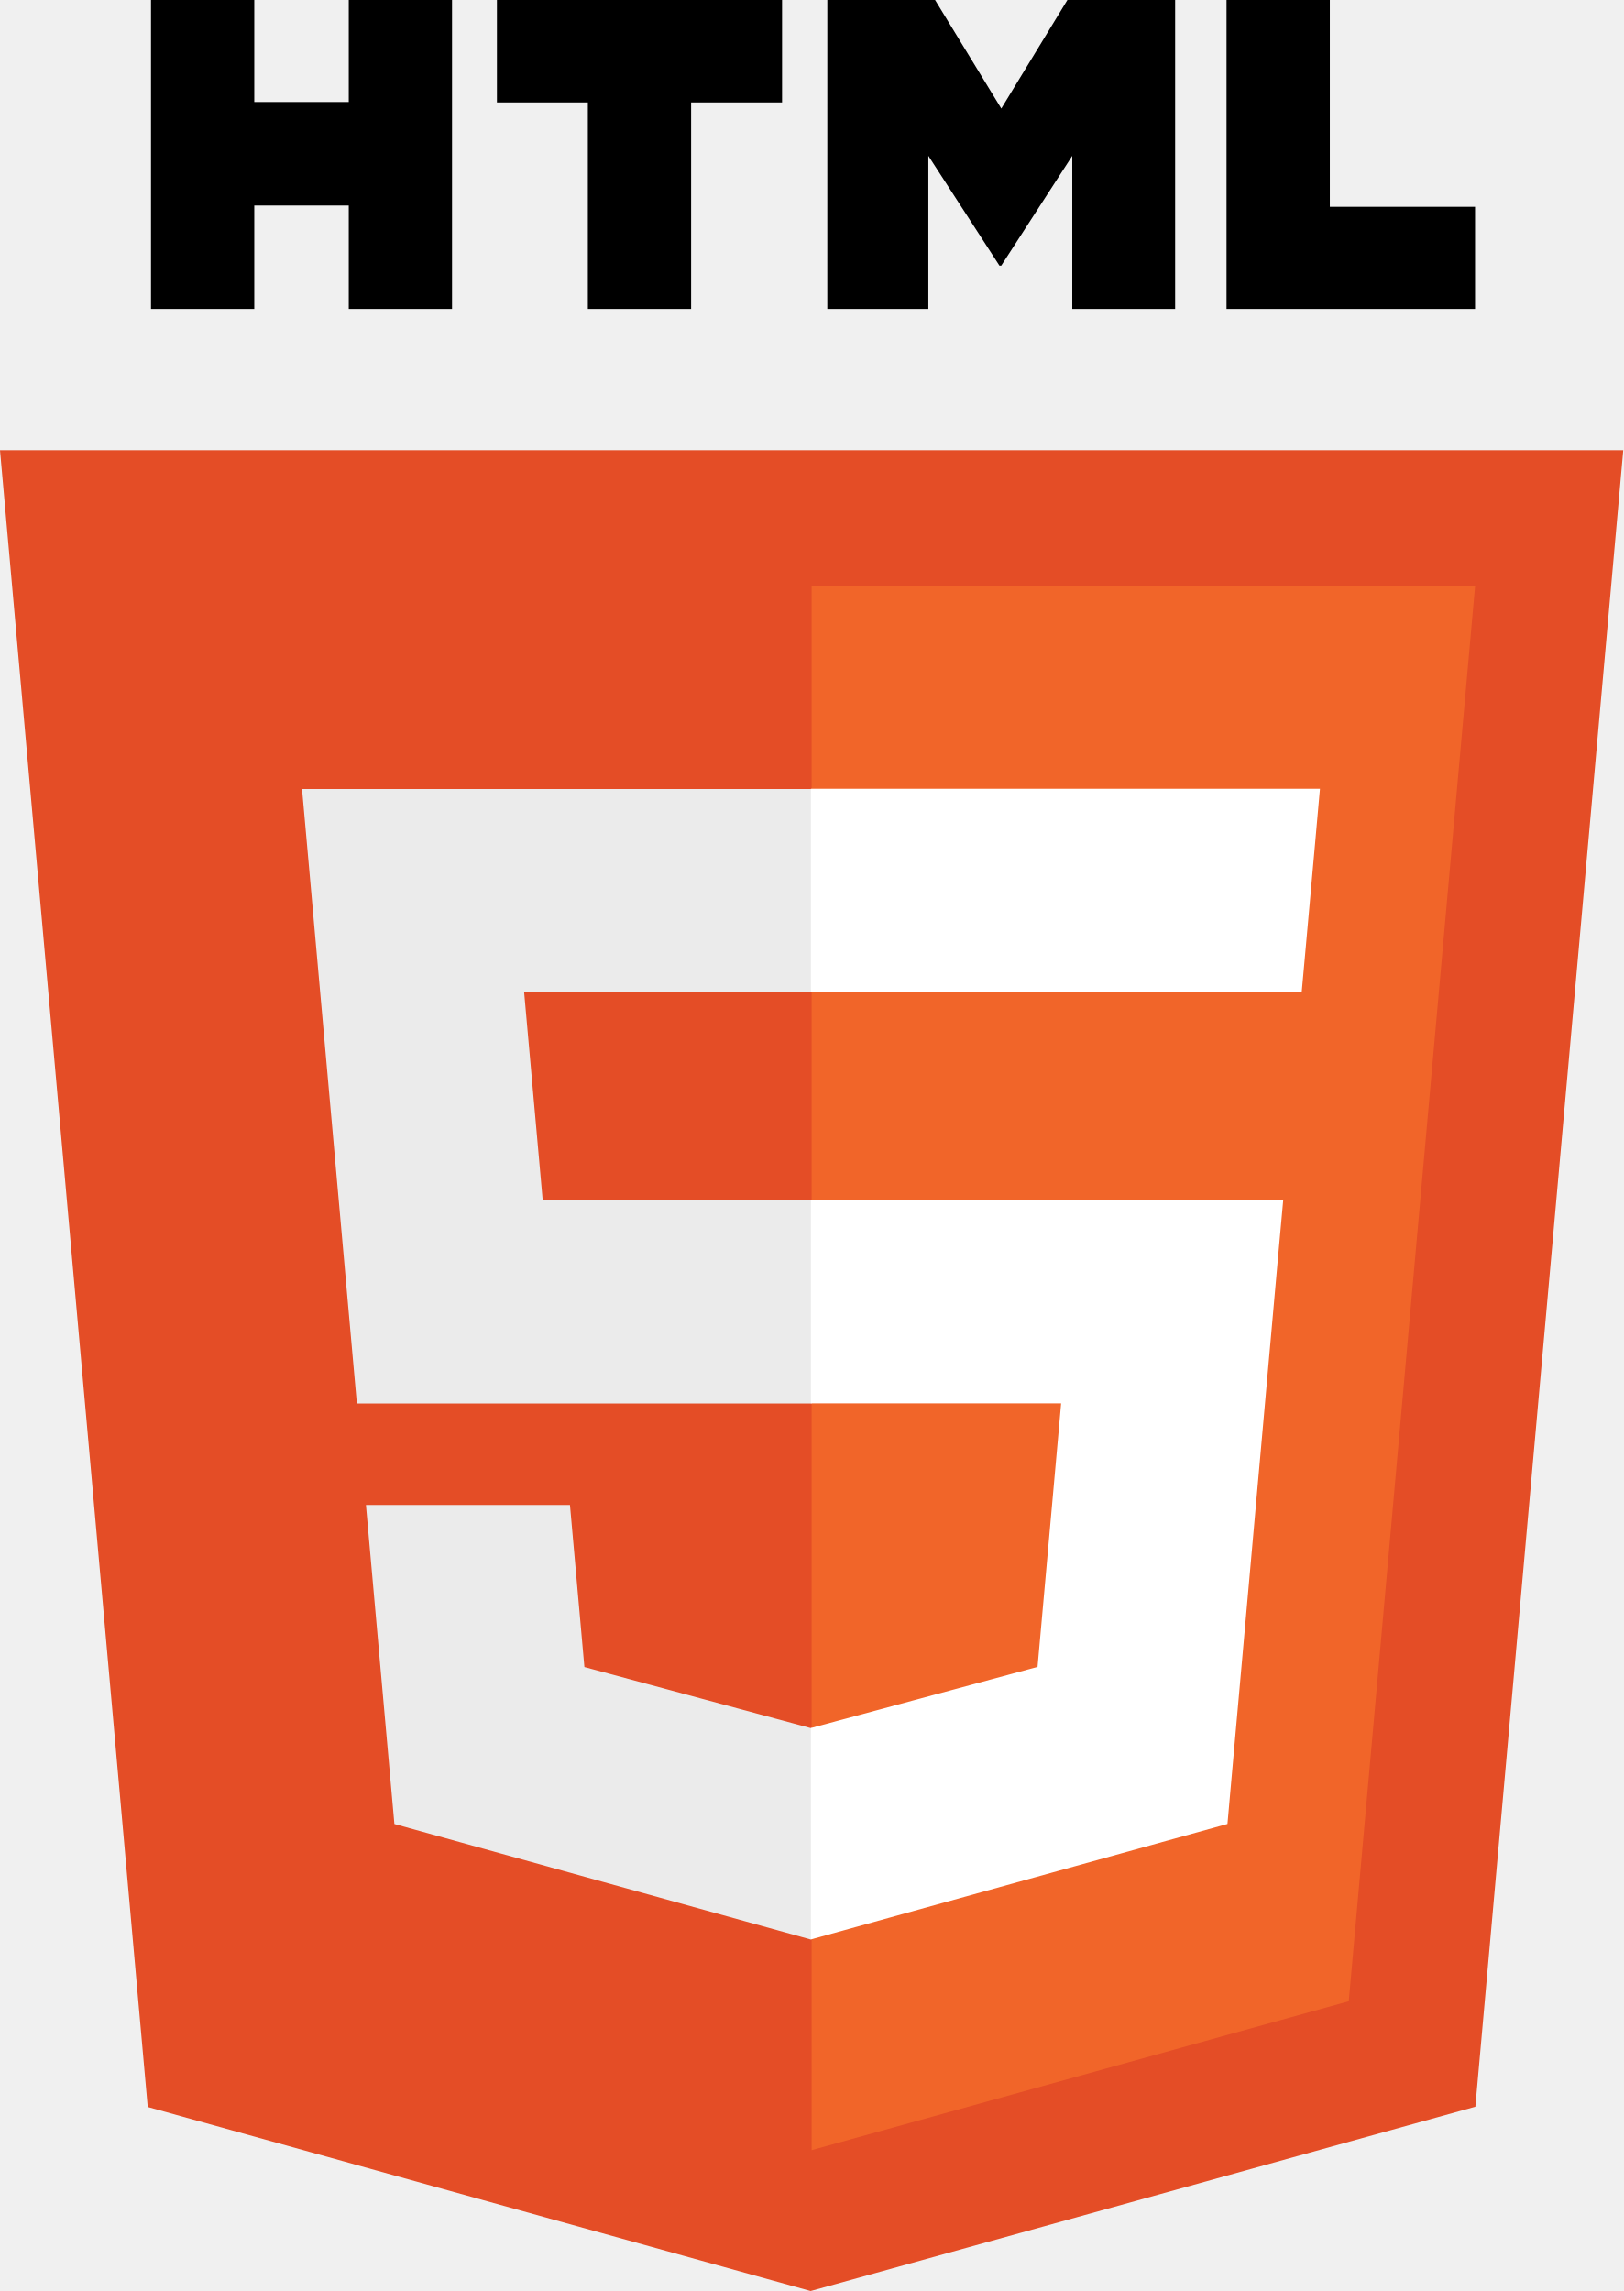
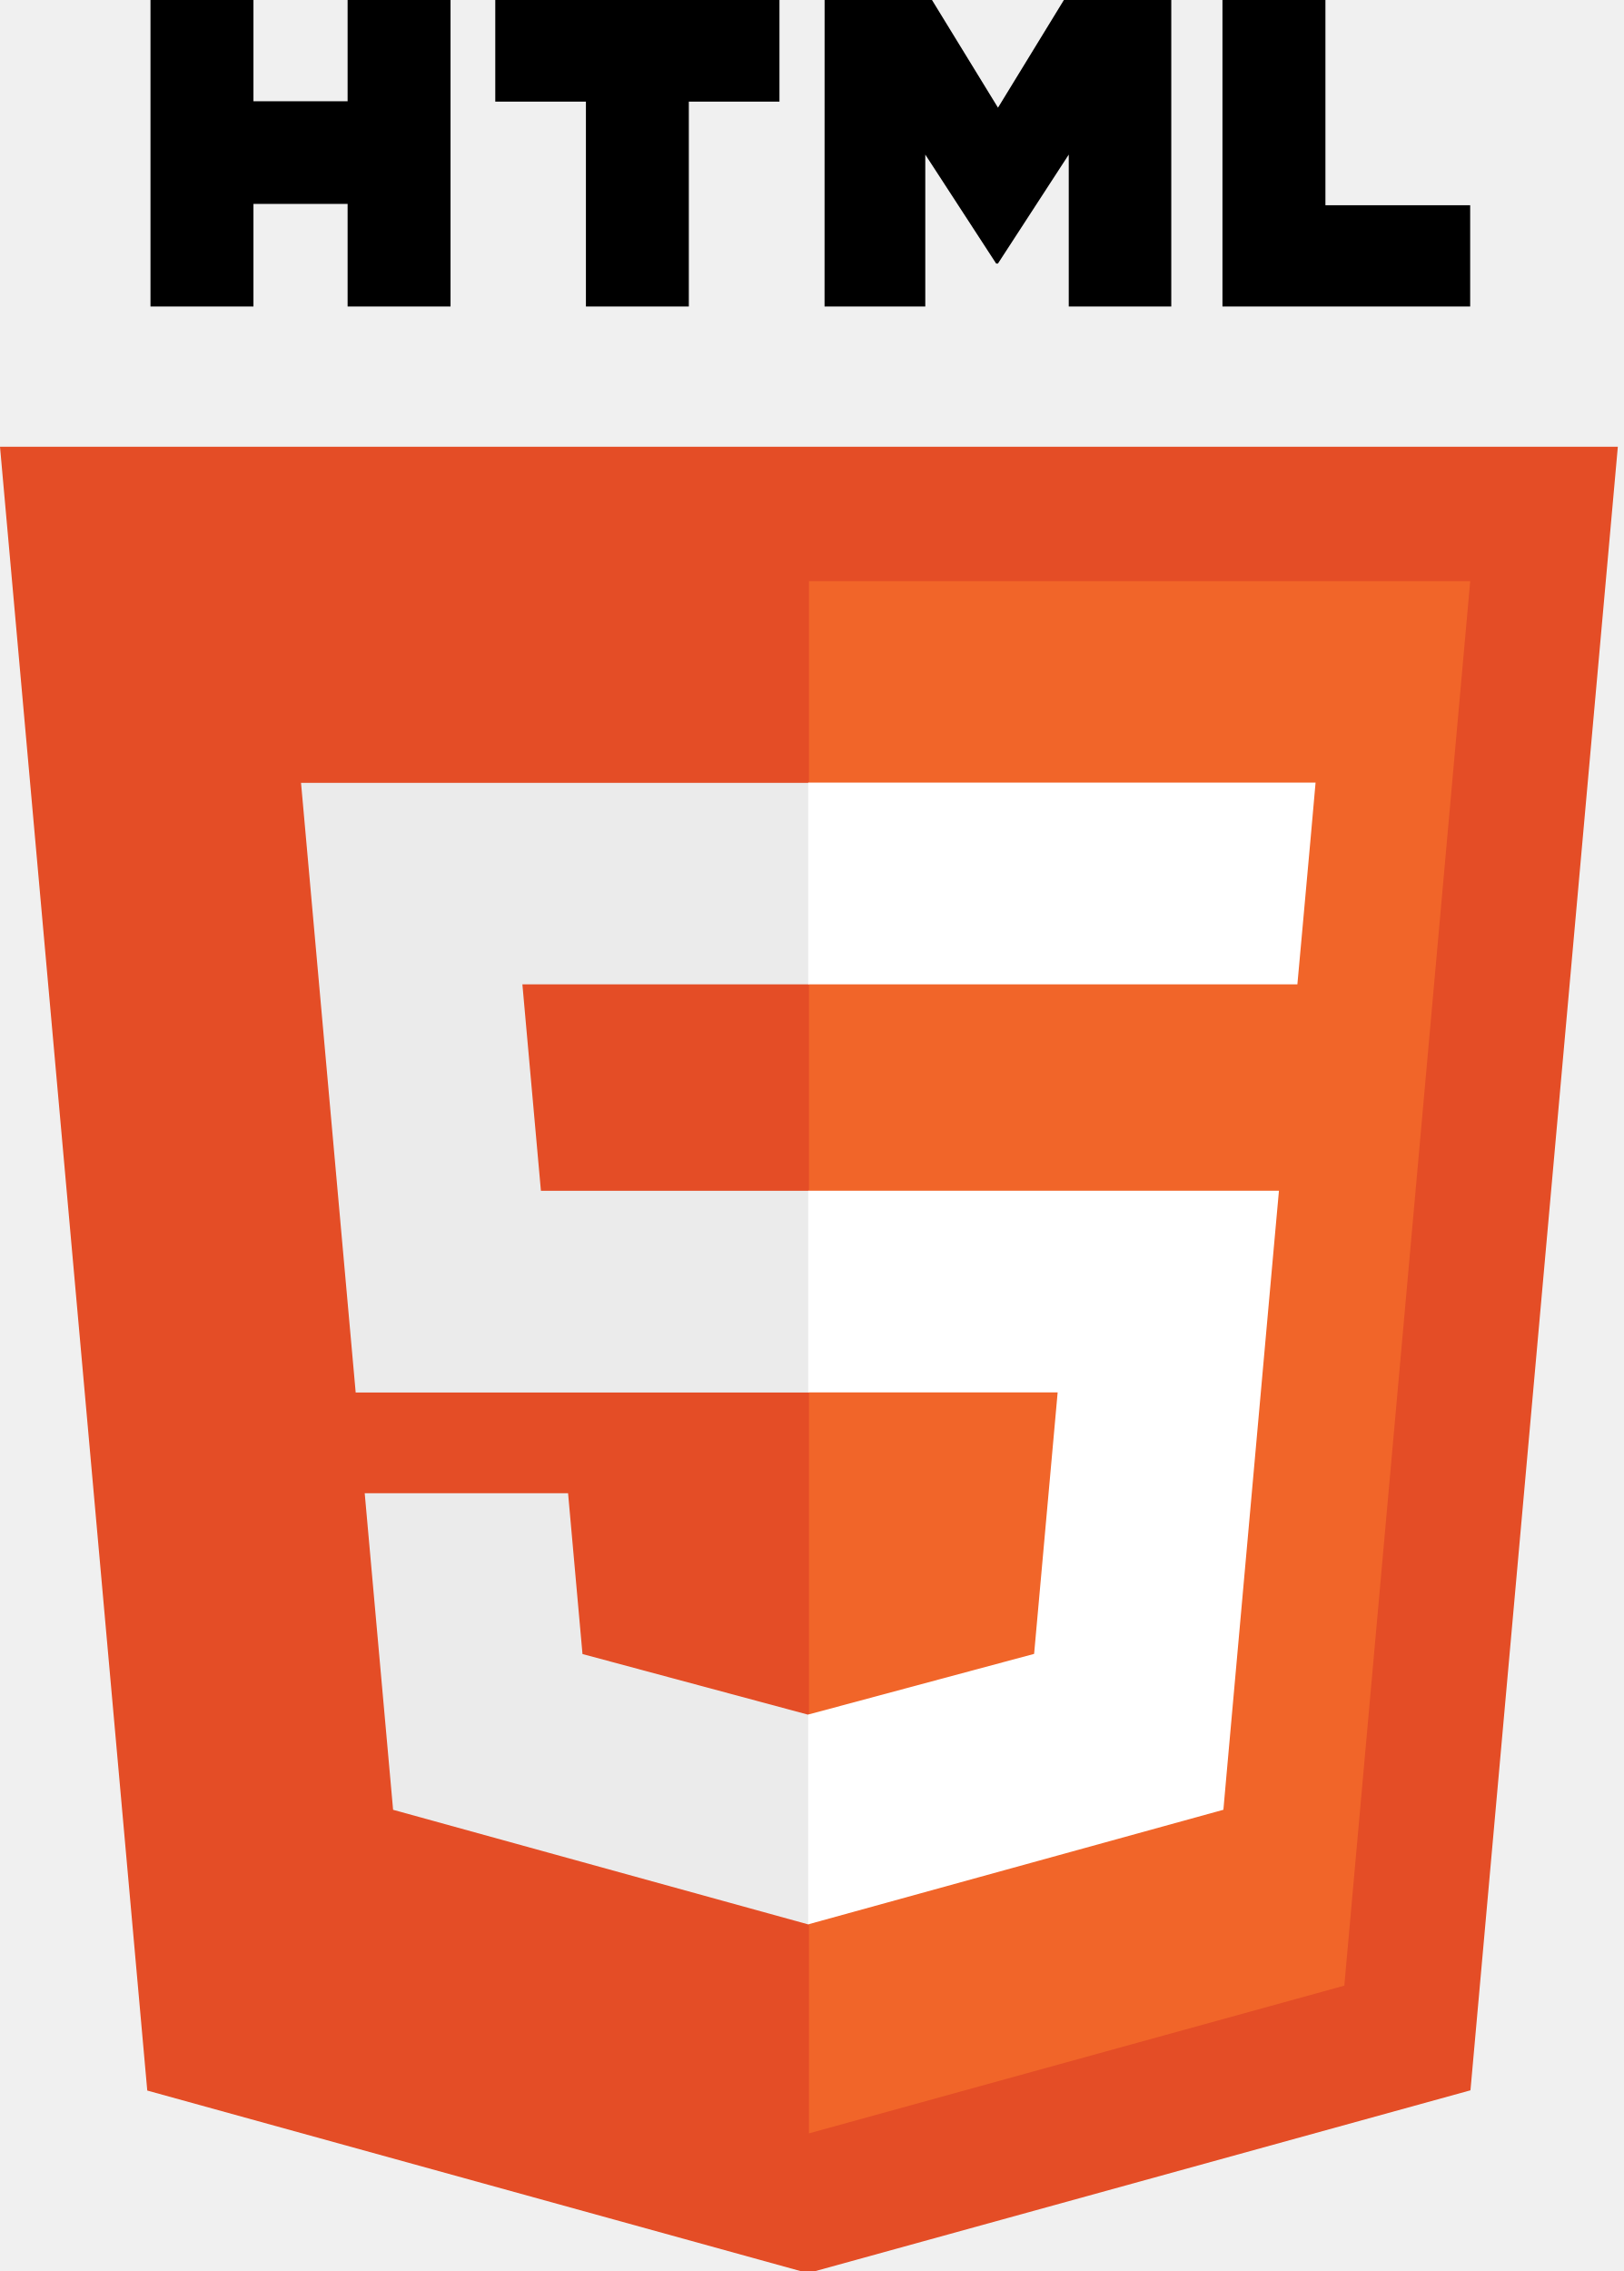
- <svg xmlns="http://www.w3.org/2000/svg" width="78.714" height="111.105" viewBox="0 0 78.714 111.105">
-   <g data-name="html 5" transform="translate(-.445)">
-     <path fill="#e44d26" d="M79.159,70.766,71.988,151.1l-32.234,8.936L7.609,151.112.445,70.766Z" data-name="Path 267" transform="translate(0 -48.931)" />
-     <path fill="#f16529" d="M128,167.927l26.047-7.221,6.128-68.649H128Z" data-name="Path 268" transform="translate(-88.198 -63.653)" />
-     <path fill="#ebebeb" d="M58.686,133.849h13.94V124H47.917l.236,2.644,2.422,27.155H72.627V143.94H59.587Zm2.221,24.872H51.015l1.38,15.472,20.186,5.6.045-.012V169.532l-.043.011L61.609,166.58l-.7-7.859Z" data-name="Path 269" transform="translate(-32.825 -85.736)" />
-     <path d="M24.18,0h5.008V4.948h4.581V0h5.008V14.983H33.769V9.966H29.188v5.017H24.18V0ZM45.362,4.969H40.954V0H54.781V4.969H50.371V14.983H45.363V4.969h0ZM56.976,0H62.2l3.212,5.264L68.618,0h5.224V14.983H68.854V7.556l-3.445,5.327h-.086L61.875,7.556v7.426h-4.9ZM76.334,0h5.009V10.03h7.042v4.952H76.334V0Z" data-name="Path 270" transform="translate(-16.412)" />
-     <path fill="#fff" d="M127.889,153.794h12.134l-1.144,12.78-10.991,2.966v10.252l20.2-5.6.148-1.665,2.316-25.943.24-2.646H127.889Zm0-19.969v.024h23.8l.2-2.215.449-5,.235-2.644H127.889v9.83Z" data-name="Path 271" transform="translate(-88.121 -85.737)" />
+ <svg xmlns="http://www.w3.org/2000/svg" width="128pt" height="179pt" viewBox="0 0 128 179" version="1.1">
+   <g id="surface1">
+     <path style=" stroke:none;fill-rule:nonzero;fill:rgb(89.412%,30.196%,14.902%);fill-opacity:1;" d="M 127.535 35.211 L 115.918 164.758 L 63.691 179.168 L 11.609 164.777 L 0 35.211 Z M 127.535 35.211 " />
+     <path style=" stroke:none;fill-rule:nonzero;fill:rgb(94.51%,39.608%,16.078%);fill-opacity:1;" d="M 63.77 168.152 L 105.973 156.508 L 115.898 45.805 L 63.77 45.805 Z M 63.77 168.152 " />
+     <path style=" stroke:none;fill-rule:nonzero;fill:rgb(92.157%,92.157%,92.157%);fill-opacity:1;" d="M 41.18 77.586 L 63.766 77.586 L 63.766 61.703 L 23.73 61.703 L 24.113 65.969 L 28.039 109.758 L 63.77 109.758 L 63.77 93.859 L 42.641 93.859 Z M 44.777 117.695 L 28.75 117.695 L 30.988 142.648 L 63.695 151.676 L 63.766 151.656 L 63.766 135.129 L 63.695 135.148 L 45.918 130.371 L 44.781 117.695 Z M 44.777 117.695 " />
+     <path style=" stroke:none;fill-rule:nonzero;fill:rgb(0%,0%,0%);fill-opacity:1;" d="M 11.863 0 L 19.98 0 L 19.98 7.98 L 27.402 7.98 L 27.402 0 L 35.516 0 L 35.516 24.16 L 27.402 24.16 L 27.402 16.07 L 19.98 16.07 L 19.98 24.16 L 11.863 24.16 Z M 46.184 8.012 L 39.043 8.012 L 39.043 0 L 61.445 0 L 61.445 8.012 L 54.301 8.012 L 54.301 24.16 L 46.188 24.16 L 46.188 8.012 Z M 65.004 0 L 73.469 0 L 78.672 8.488 L 83.867 0 L 92.332 0 L 92.332 24.16 L 84.25 24.16 L 84.25 12.184 L 78.668 20.773 L 78.527 20.773 L 72.941 12.184 L 72.941 24.16 L 65 24.16 Z M 96.367 0 L 104.484 0 L 104.484 16.176 L 115.895 16.176 L 115.895 24.16 L 96.367 24.16 Z M 96.367 0 " />
+     <path style=" stroke:none;fill-rule:nonzero;fill:rgb(100%,100%,100%);fill-opacity:1;" d="M 63.715 109.75 L 83.375 109.75 L 81.52 130.359 L 63.711 135.141 L 63.711 151.676 L 96.441 142.645 L 96.68 139.957 L 100.434 98.121 L 100.82 93.855 L 63.715 93.855 Z M 63.715 77.547 L 63.715 77.586 L 102.273 77.586 L 102.598 74.016 L 103.328 65.949 L 103.707 61.688 L 63.715 61.688 Z M 63.715 77.547 " />
  </g>
</svg>
